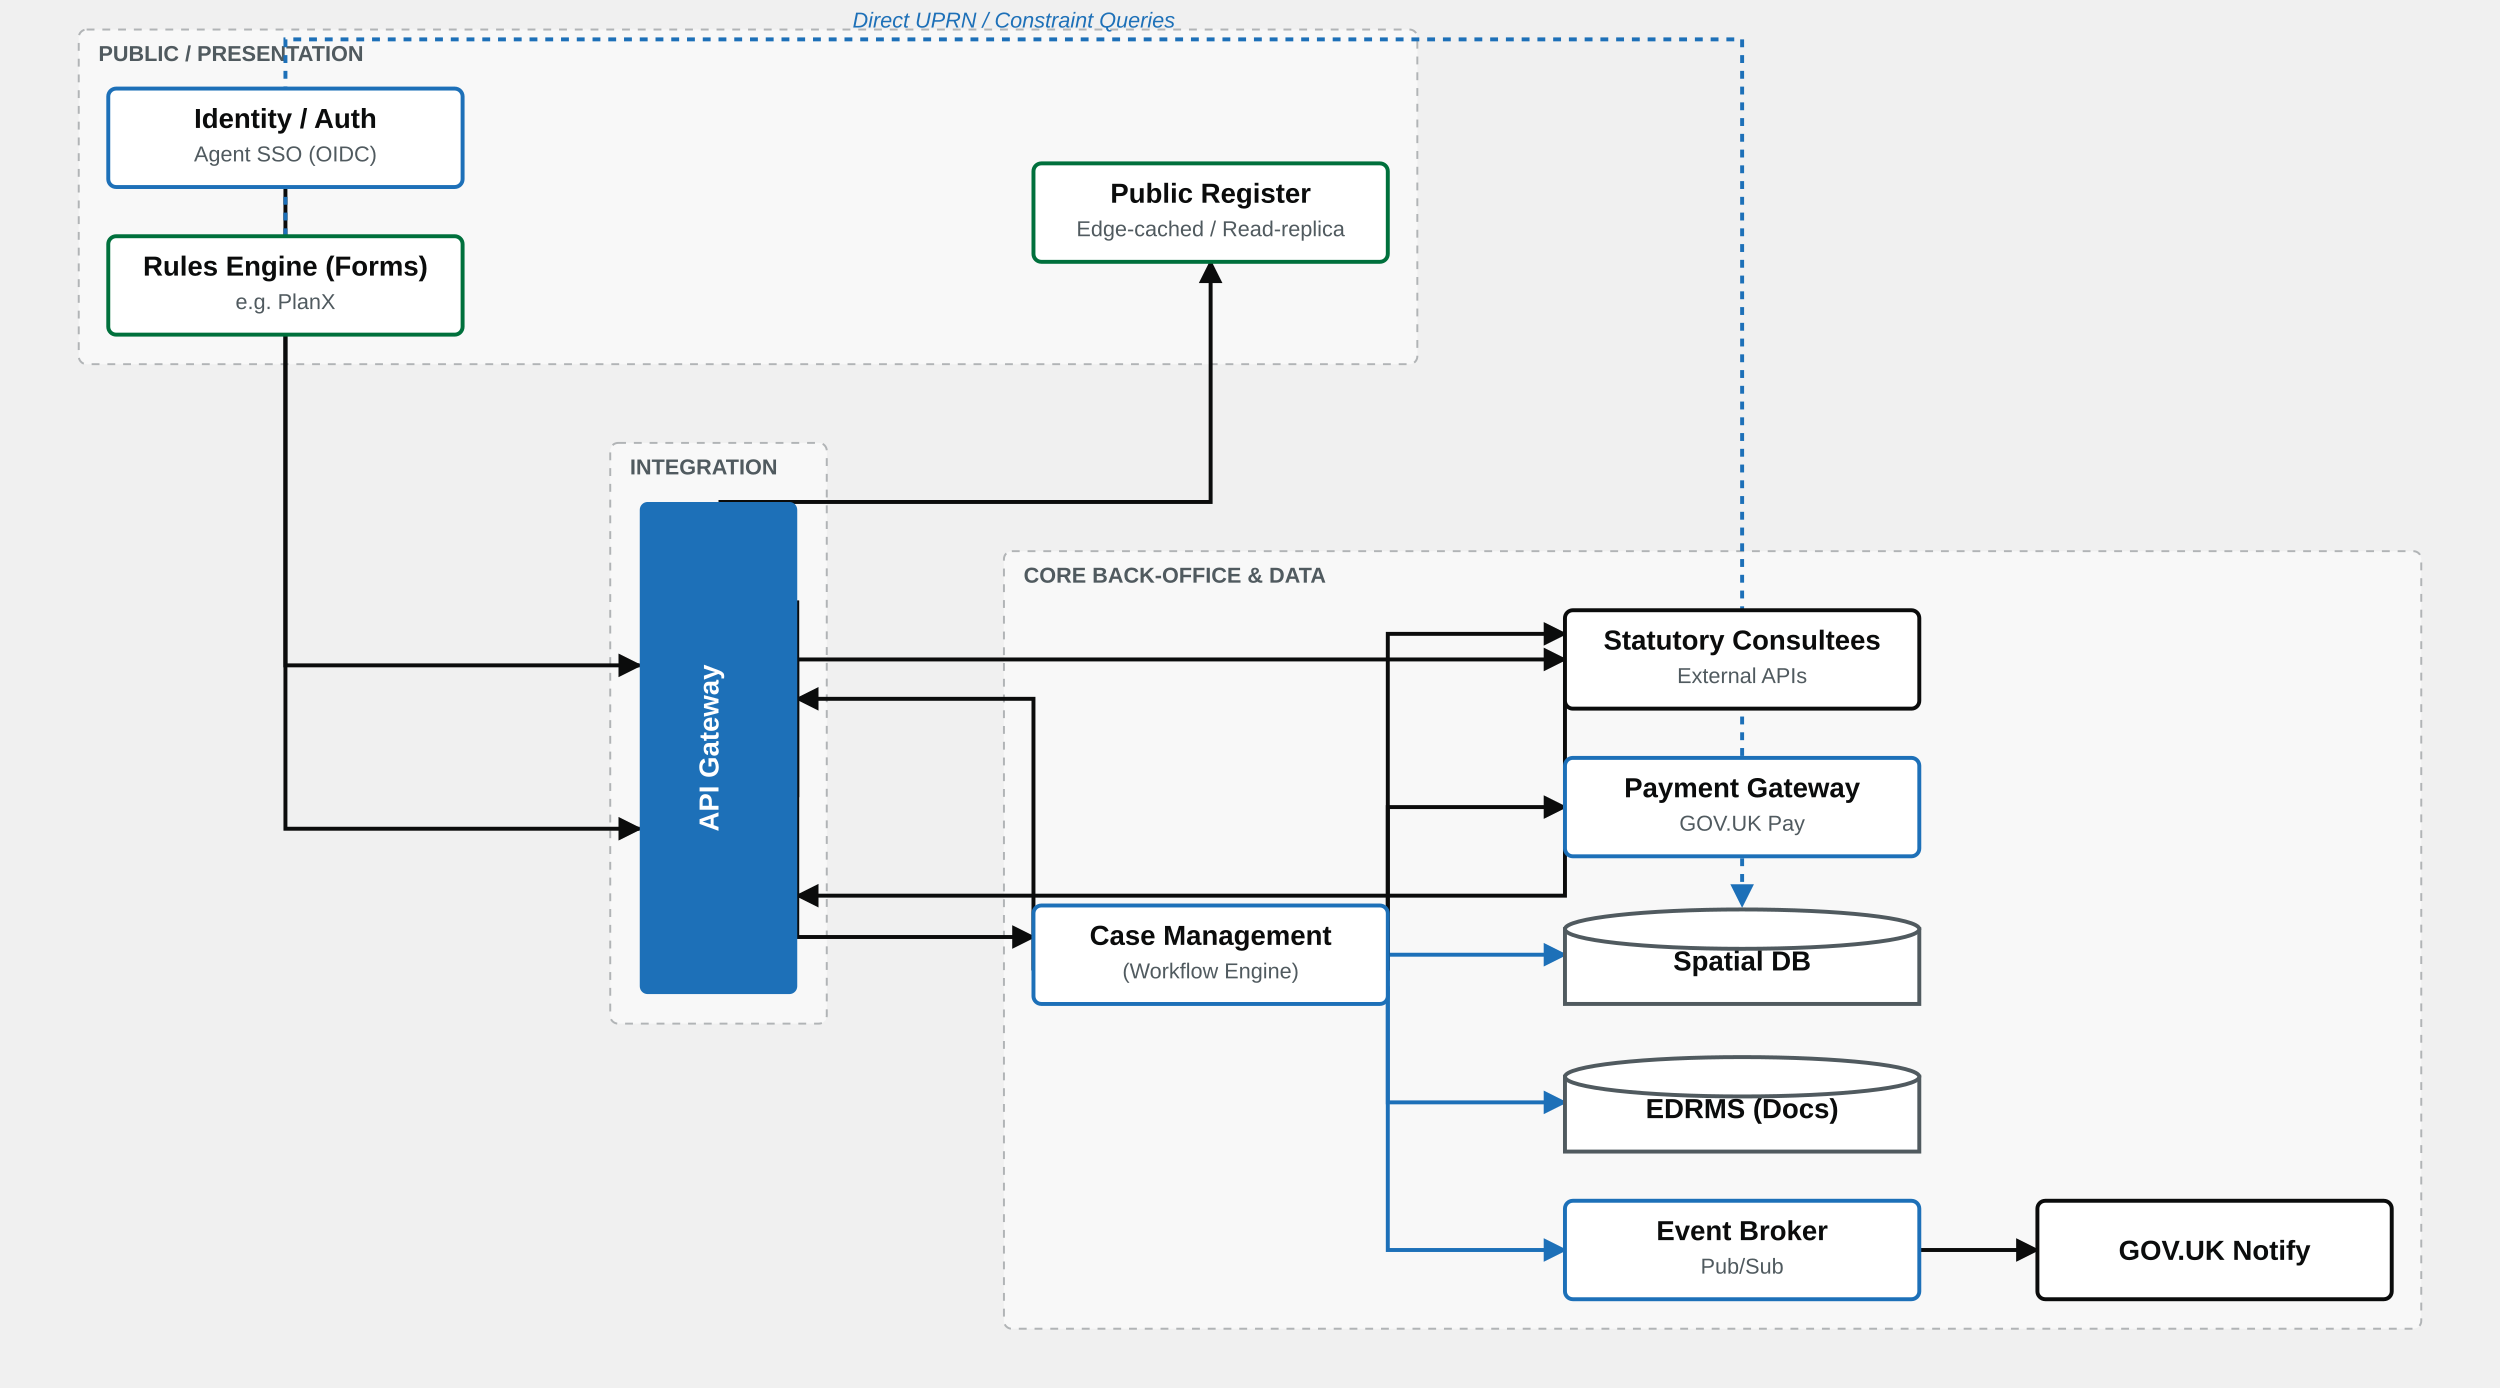
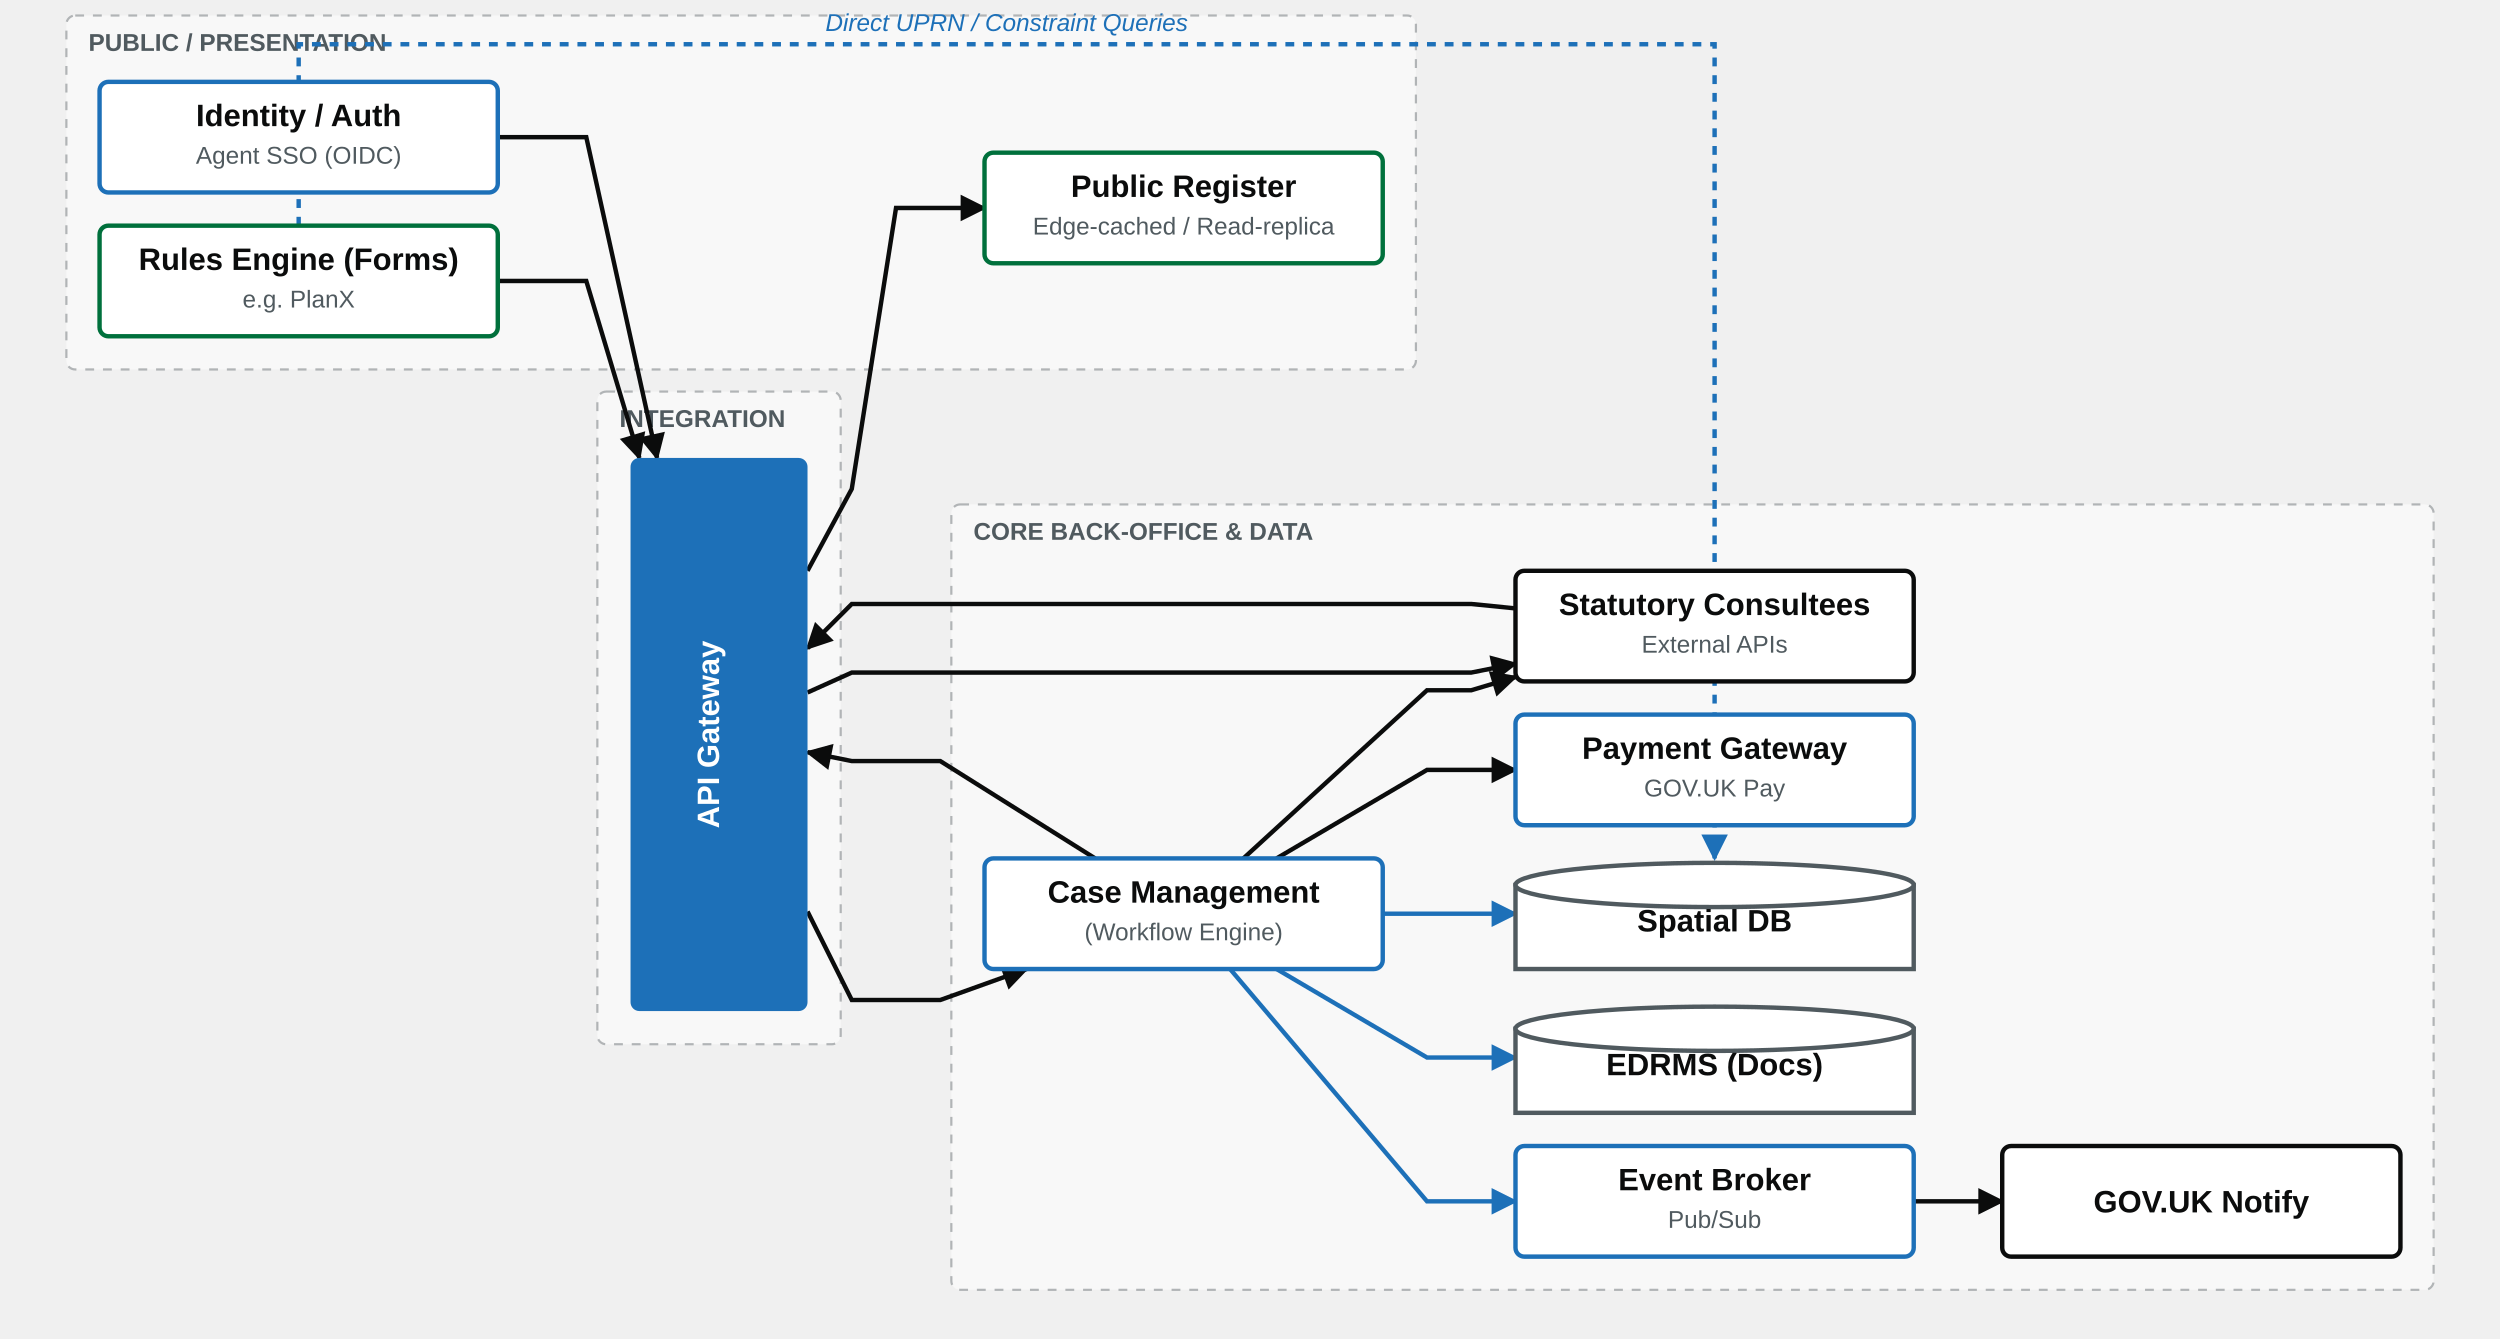
- <svg xmlns="http://www.w3.org/2000/svg" viewBox="0 0 1270 705" width="100%" height="100%" style="font-family: 'GDS Transport', Arial, sans-serif;">
+ <svg xmlns="http://www.w3.org/2000/svg" viewBox="0 0 1130 605" width="100%" height="100%" style="font-family: 'GDS Transport', Arial, sans-serif;">
  <defs>
    <marker id="arrow" viewBox="0 0 10 10" refX="9" refY="5" markerWidth="6" markerHeight="6" orient="auto-start-reverse">
      <path d="M 0 0 L 10 5 L 0 10 z" fill="#0b0c0c" />
    </marker>
    <marker id="arrow-blue" viewBox="0 0 10 10" refX="9" refY="5" markerWidth="6" markerHeight="6" orient="auto-start-reverse">
      <path d="M 0 0 L 10 5 L 0 10 z" fill="#1d70b8" />
    </marker>
  </defs>
-   <rect x="40" y="15" width="680" height="170" fill="#f8f8f8" stroke="#b1b4b6" stroke-dasharray="4" rx="4" />
-   <text x="50" y="31" font-size="11" font-weight="bold" fill="#505a5f">PUBLIC / PRESENTATION</text>
-   <rect x="310" y="225" width="110" height="295" fill="#f8f8f8" stroke="#b1b4b6" stroke-dasharray="4" rx="4" />
-   <text x="320" y="241" font-size="11" font-weight="bold" fill="#505a5f">INTEGRATION</text>
-   <rect x="510" y="280" width="720" height="395" fill="#f8f8f8" stroke="#b1b4b6" stroke-dasharray="4" rx="4" />
-   <text x="520" y="296" font-size="11" font-weight="bold" fill="#505a5f">CORE BACK-OFFICE &amp; DATA</text>
-   <path d="M 145 170 L 145 338 L 325 338" fill="none" stroke="#0b0c0c" stroke-width="2" marker-end="url(#arrow)" />
-   <path d="M 145 95 L 145 421 L 325 421" fill="none" stroke="#0b0c0c" stroke-width="2" marker-end="url(#arrow)" />
-   <path d="M 405 305 L 405 476 L 525 476" fill="none" stroke="#0b0c0c" stroke-width="2" marker-end="url(#arrow)" />
-   <path d="M 525 493 L 525 355 L 405 355" fill="none" stroke="#0b0c0c" stroke-width="2" marker-end="url(#arrow)" />
-   <path d="M 705 468 L 705 485 L 795 485" fill="none" stroke="#1d70b8" stroke-width="2" marker-end="url(#arrow-blue)" />
-   <path d="M 705 476 L 705 560 L 795 560" fill="none" stroke="#1d70b8" stroke-width="2" marker-end="url(#arrow-blue)" />
-   <path d="M 705 485 L 705 322 L 795 322" fill="none" stroke="#0b0c0c" stroke-width="2" marker-end="url(#arrow)" />
-   <path d="M 705 493 L 705 410 L 795 410" fill="none" stroke="#0b0c0c" stroke-width="2" marker-end="url(#arrow)" />
-   <path d="M 705 501 L 705 635 L 795 635" fill="none" stroke="#1d70b8" stroke-width="2" marker-end="url(#arrow-blue)" />
-   <line x1="975" y1="635" x2="1035" y2="635" stroke="#0b0c0c" stroke-width="2" marker-end="url(#arrow)" />
-   <path d="M 405 405 L 405 335 L 795 335" fill="none" stroke="#0b0c0c" stroke-width="2" marker-end="url(#arrow)" />
-   <path d="M 795 347 L 795 455 L 405 455" fill="none" stroke="#0b0c0c" stroke-width="2" marker-end="url(#arrow)" />
-   <path d="M 365 255 L 615 255 L 615 133" fill="none" stroke="#0b0c0c" stroke-width="2" marker-end="url(#arrow)" />
-   <path d="M 145 120 L 145 20 L 885 20 L 885 460" fill="none" stroke="#1d70b8" stroke-width="2" stroke-dasharray="4" marker-end="url(#arrow-blue)" />
-   <text x="515" y="14" font-size="11" font-style="italic" text-anchor="middle" fill="#1d70b8">Direct UPRN / Constraint Queries</text>
-   <rect x="55" y="120" width="180" height="50" fill="#ffffff" stroke="#00703c" stroke-width="2" rx="4" />
-   <text x="145" y="140" font-size="14" font-weight="bold" text-anchor="middle" fill="#0b0c0c">Rules Engine (Forms)</text>
-   <text x="145" y="157" font-size="11" text-anchor="middle" fill="#505a5f">e.g. PlanX</text>
-   <rect x="55" y="45" width="180" height="50" fill="#ffffff" stroke="#1d70b8" stroke-width="2" rx="4" />
-   <text x="145" y="65" font-size="14" font-weight="bold" text-anchor="middle" fill="#0b0c0c">Identity / Auth</text>
-   <text x="145" y="82" font-size="11" text-anchor="middle" fill="#505a5f">Agent SSO (OIDC)</text>
-   <rect x="525" y="83" width="180" height="50" fill="#ffffff" stroke="#00703c" stroke-width="2" rx="4" />
-   <text x="615" y="103" font-size="14" font-weight="bold" text-anchor="middle" fill="#0b0c0c">Public Register</text>
-   <text x="615" y="120" font-size="11" text-anchor="middle" fill="#505a5f">Edge-cached / Read-replica</text>
-   <rect x="325" y="255" width="80" height="250" fill="#1d70b8" rx="4" />
-   <text x="365" y="380" font-size="14" font-weight="bold" text-anchor="middle" fill="#ffffff" transform="rotate(-90 365 380)">API Gateway</text>
-   <rect x="525" y="460" width="180" height="50" fill="#ffffff" stroke="#1d70b8" stroke-width="2" rx="4" />
-   <text x="615" y="480" font-size="14" font-weight="bold" text-anchor="middle" fill="#0b0c0c">Case Management</text>
-   <text x="615" y="497" font-size="11" text-anchor="middle" fill="#505a5f">(Workflow Engine)</text>
-   <rect x="795" y="310" width="180" height="50" fill="#ffffff" stroke="#0b0c0c" stroke-width="2" rx="4" />
-   <text x="885" y="330" font-size="14" font-weight="bold" text-anchor="middle" fill="#0b0c0c">Statutory Consultees</text>
-   <text x="885" y="347" font-size="11" text-anchor="middle" fill="#505a5f">External APIs</text>
-   <rect x="795" y="385" width="180" height="50" fill="#ffffff" stroke="#1d70b8" stroke-width="2" rx="4" />
-   <text x="885" y="405" font-size="14" font-weight="bold" text-anchor="middle" fill="#0b0c0c">Payment Gateway</text>
-   <text x="885" y="422" font-size="11" text-anchor="middle" fill="#505a5f">GOV.UK Pay</text>
-   <path d="M 795 472 L 975 472 L 975 510 L 795 510 Z" fill="#ffffff" stroke="#505a5f" stroke-width="2" />
-   <path d="M 795 472 Q 885 482 975 472" fill="none" stroke="#505a5f" stroke-width="1" />
-   <ellipse cx="885" cy="472" rx="90" ry="10" fill="#ffffff" stroke="#505a5f" stroke-width="2" />
-   <text x="885" y="493" font-size="14" font-weight="bold" text-anchor="middle" fill="#0b0c0c">Spatial DB</text>
-   <path d="M 795 547 L 975 547 L 975 585 L 795 585 Z" fill="#ffffff" stroke="#505a5f" stroke-width="2" />
-   <path d="M 795 547 Q 885 557 975 547" fill="none" stroke="#505a5f" stroke-width="1" />
-   <ellipse cx="885" cy="547" rx="90" ry="10" fill="#ffffff" stroke="#505a5f" stroke-width="2" />
-   <text x="885" y="568" font-size="14" font-weight="bold" text-anchor="middle" fill="#0b0c0c">EDRMS (Docs)</text>
-   <rect x="795" y="610" width="180" height="50" fill="#ffffff" stroke="#1d70b8" stroke-width="2" rx="4" />
-   <text x="885" y="630" font-size="14" font-weight="bold" text-anchor="middle" fill="#0b0c0c">Event Broker</text>
-   <text x="885" y="647" font-size="11" text-anchor="middle" fill="#505a5f">Pub/Sub</text>
-   <rect x="1035" y="610" width="180" height="50" fill="#ffffff" stroke="#0b0c0c" stroke-width="2" rx="4" />
-   <text x="1125" y="640" font-size="14" font-weight="bold" text-anchor="middle" fill="#0b0c0c">GOV.UK Notify</text>
+   <rect x="30" y="7" width="610" height="160" fill="#f8f8f8" stroke="#b1b4b6" stroke-dasharray="4" rx="4" />
+   <text x="40" y="23" font-size="11" font-weight="bold" fill="#505a5f">PUBLIC / PRESENTATION</text>
+   <rect x="270" y="177" width="110" height="295" fill="#f8f8f8" stroke="#b1b4b6" stroke-dasharray="4" rx="4" />
+   <text x="280" y="193" font-size="11" font-weight="bold" fill="#505a5f">INTEGRATION</text>
+   <rect x="430" y="228" width="670" height="355" fill="#f8f8f8" stroke="#b1b4b6" stroke-dasharray="4" rx="4" />
+   <text x="440" y="244" font-size="11" font-weight="bold" fill="#505a5f">CORE BACK-OFFICE &amp; DATA</text>
+   <path d="M 225 127 L 245 127 L 265 127 L 289 207" fill="none" stroke="#0b0c0c" stroke-width="2" marker-end="url(#arrow)" />
+   <path d="M 225 62 L 245 62 L 265 62 L 297 207" fill="none" stroke="#0b0c0c" stroke-width="2" marker-end="url(#arrow)" />
+   <path d="M 365 412 L 385 452 L 405 452 L 425 452 L 464 438" fill="none" stroke="#0b0c0c" stroke-width="2" marker-end="url(#arrow)" />
+   <path d="M 495 388 L 425 344 L 405 344 L 385 344 L 365 340" fill="none" stroke="#0b0c0c" stroke-width="2" marker-end="url(#arrow)" />
+   <path d="M 625 413 L 645 413 L 665 413 L 685 413" fill="none" stroke="#1d70b8" stroke-width="2" marker-end="url(#arrow-blue)" />
+   <path d="M 577 438 L 645 478 L 665 478 L 685 478" fill="none" stroke="#1d70b8" stroke-width="2" marker-end="url(#arrow-blue)" />
+   <path d="M 562 388 L 645 312 L 665 312 L 685 306" fill="none" stroke="#0b0c0c" stroke-width="2" marker-end="url(#arrow)" />
+   <path d="M 577 388 L 645 348 L 665 348 L 685 348" fill="none" stroke="#0b0c0c" stroke-width="2" marker-end="url(#arrow)" />
+   <path d="M 556 438 L 645 543 L 665 543 L 685 543" fill="none" stroke="#1d70b8" stroke-width="2" marker-end="url(#arrow-blue)" />
+   <path d="M 865 543 L 885 543 L 905 543" fill="none" stroke="#0b0c0c" stroke-width="2" marker-end="url(#arrow)" />
+   <path d="M 365 313 L 385 304 L 405 304 L 425 304 L 535 304 L 645 304 L 665 304 L 685 300" fill="none" stroke="#0b0c0c" stroke-width="2" marker-end="url(#arrow)" />
+   <path d="M 685 275 L 665 273 L 645 273 L 535 273 L 425 273 L 405 273 L 385 273 L 365 293" fill="none" stroke="#0b0c0c" stroke-width="2" marker-end="url(#arrow)" />
+   <path d="M 365 258 L 385 221 L 405 94 L 425 94 L 445 94" fill="none" stroke="#0b0c0c" stroke-width="2" marker-end="url(#arrow)" />
+   <path d="M 135 102 L 135 20 L 775 20 L 775 388" fill="none" stroke="#1d70b8" stroke-width="2" stroke-dasharray="4" marker-end="url(#arrow-blue)" />
+   <text x="455" y="14" font-size="11" font-style="italic" text-anchor="middle" fill="#1d70b8">Direct UPRN / Constraint Queries</text>
+   <rect x="45" y="102" width="180" height="50" fill="#ffffff" stroke="#00703c" stroke-width="2" rx="4" />
+   <text x="135" y="122" font-size="14" font-weight="bold" text-anchor="middle" fill="#0b0c0c">Rules Engine (Forms)</text>
+   <text x="135" y="139" font-size="11" text-anchor="middle" fill="#505a5f">e.g. PlanX</text>
+   <rect x="45" y="37" width="180" height="50" fill="#ffffff" stroke="#1d70b8" stroke-width="2" rx="4" />
+   <text x="135" y="57" font-size="14" font-weight="bold" text-anchor="middle" fill="#0b0c0c">Identity / Auth</text>
+   <text x="135" y="74" font-size="11" text-anchor="middle" fill="#505a5f">Agent SSO (OIDC)</text>
+   <rect x="445" y="69" width="180" height="50" fill="#ffffff" stroke="#00703c" stroke-width="2" rx="4" />
+   <text x="535" y="89" font-size="14" font-weight="bold" text-anchor="middle" fill="#0b0c0c">Public Register</text>
+   <text x="535" y="106" font-size="11" text-anchor="middle" fill="#505a5f">Edge-cached / Read-replica</text>
+   <rect x="285" y="207" width="80" height="250" fill="#1d70b8" rx="4" />
+   <text x="325" y="332" font-size="14" font-weight="bold" text-anchor="middle" fill="#ffffff" transform="rotate(-90 325 332)">API Gateway</text>
+   <rect x="445" y="388" width="180" height="50" fill="#ffffff" stroke="#1d70b8" stroke-width="2" rx="4" />
+   <text x="535" y="408" font-size="14" font-weight="bold" text-anchor="middle" fill="#0b0c0c">Case Management</text>
+   <text x="535" y="425" font-size="11" text-anchor="middle" fill="#505a5f">(Workflow Engine)</text>
+   <rect x="685" y="258" width="180" height="50" fill="#ffffff" stroke="#0b0c0c" stroke-width="2" rx="4" />
+   <text x="775" y="278" font-size="14" font-weight="bold" text-anchor="middle" fill="#0b0c0c">Statutory Consultees</text>
+   <text x="775" y="295" font-size="11" text-anchor="middle" fill="#505a5f">External APIs</text>
+   <rect x="685" y="323" width="180" height="50" fill="#ffffff" stroke="#1d70b8" stroke-width="2" rx="4" />
+   <text x="775" y="343" font-size="14" font-weight="bold" text-anchor="middle" fill="#0b0c0c">Payment Gateway</text>
+   <text x="775" y="360" font-size="11" text-anchor="middle" fill="#505a5f">GOV.UK Pay</text>
+   <path d="M 685 400 L 865 400 L 865 438 L 685 438 Z" fill="#ffffff" stroke="#505a5f" stroke-width="2" />
+   <path d="M 685 400 Q 775 410 865 400" fill="none" stroke="#505a5f" stroke-width="1" />
+   <ellipse cx="775" cy="400" rx="90" ry="10" fill="#ffffff" stroke="#505a5f" stroke-width="2" />
+   <text x="775" y="421" font-size="14" font-weight="bold" text-anchor="middle" fill="#0b0c0c">Spatial DB</text>
+   <path d="M 685 465 L 865 465 L 865 503 L 685 503 Z" fill="#ffffff" stroke="#505a5f" stroke-width="2" />
+   <path d="M 685 465 Q 775 475 865 465" fill="none" stroke="#505a5f" stroke-width="1" />
+   <ellipse cx="775" cy="465" rx="90" ry="10" fill="#ffffff" stroke="#505a5f" stroke-width="2" />
+   <text x="775" y="486" font-size="14" font-weight="bold" text-anchor="middle" fill="#0b0c0c">EDRMS (Docs)</text>
+   <rect x="685" y="518" width="180" height="50" fill="#ffffff" stroke="#1d70b8" stroke-width="2" rx="4" />
+   <text x="775" y="538" font-size="14" font-weight="bold" text-anchor="middle" fill="#0b0c0c">Event Broker</text>
+   <text x="775" y="555" font-size="11" text-anchor="middle" fill="#505a5f">Pub/Sub</text>
+   <rect x="905" y="518" width="180" height="50" fill="#ffffff" stroke="#0b0c0c" stroke-width="2" rx="4" />
+   <text x="995" y="548" font-size="14" font-weight="bold" text-anchor="middle" fill="#0b0c0c">GOV.UK Notify</text>
</svg>
